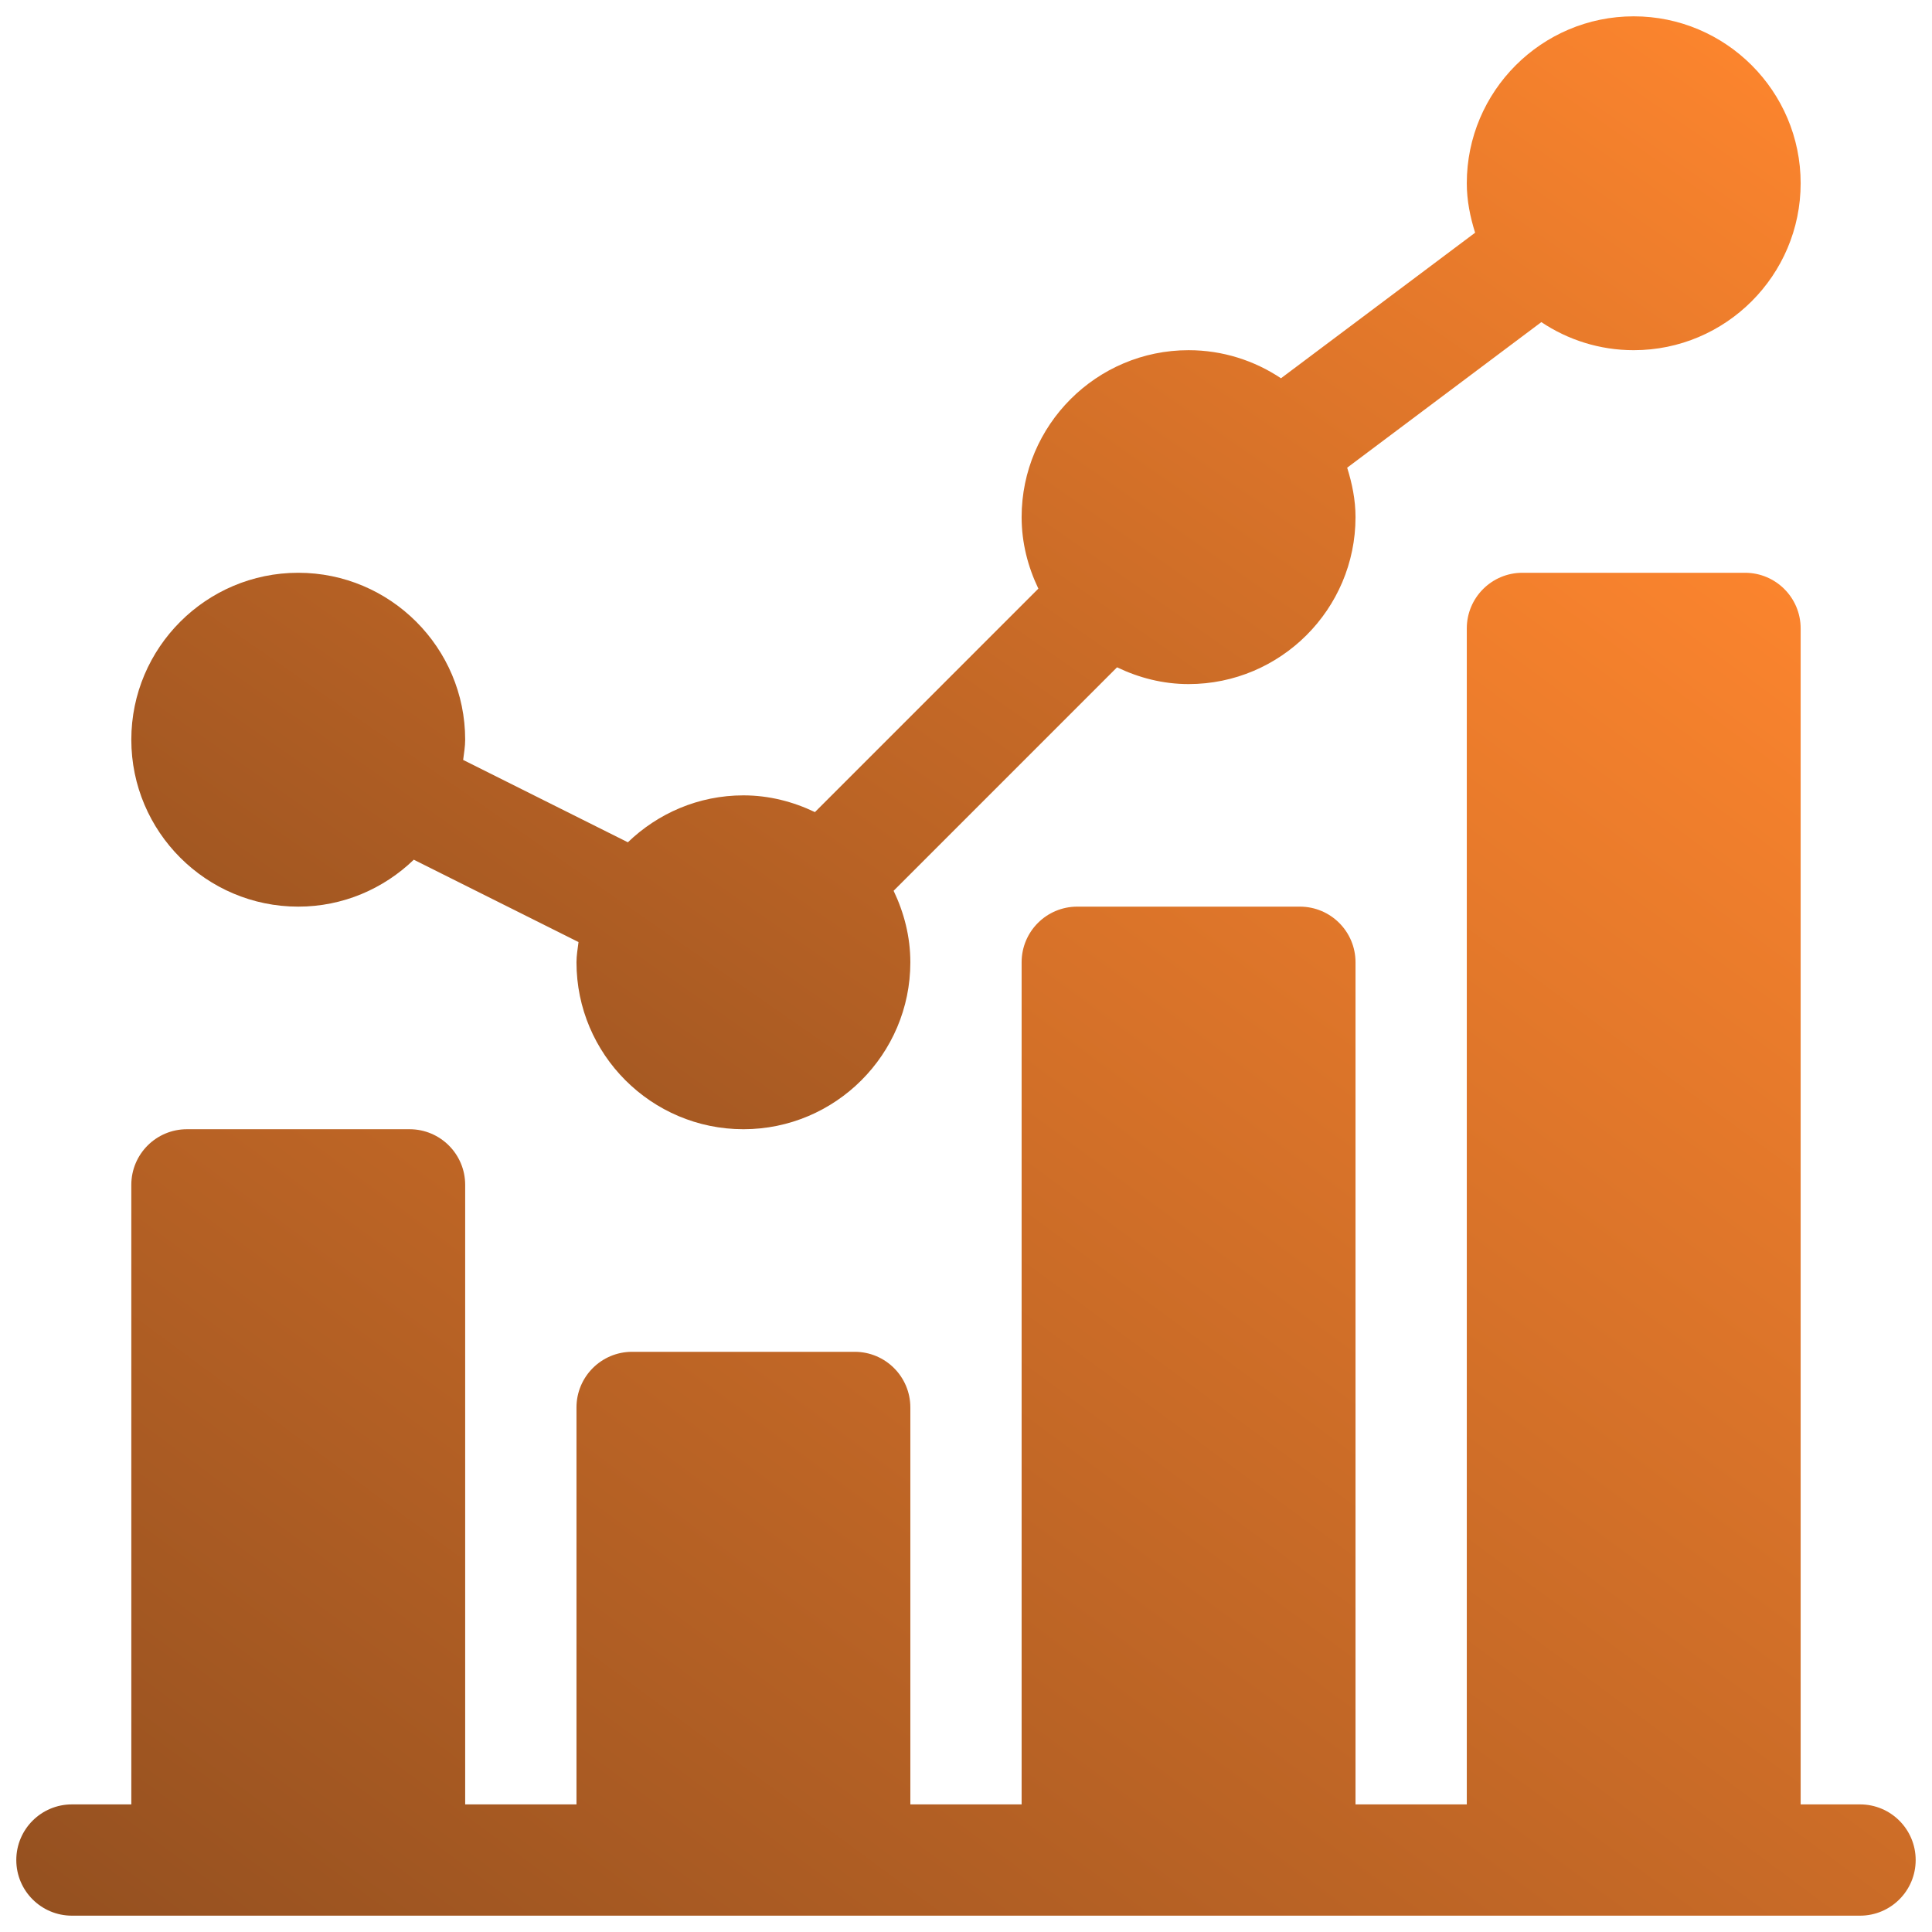
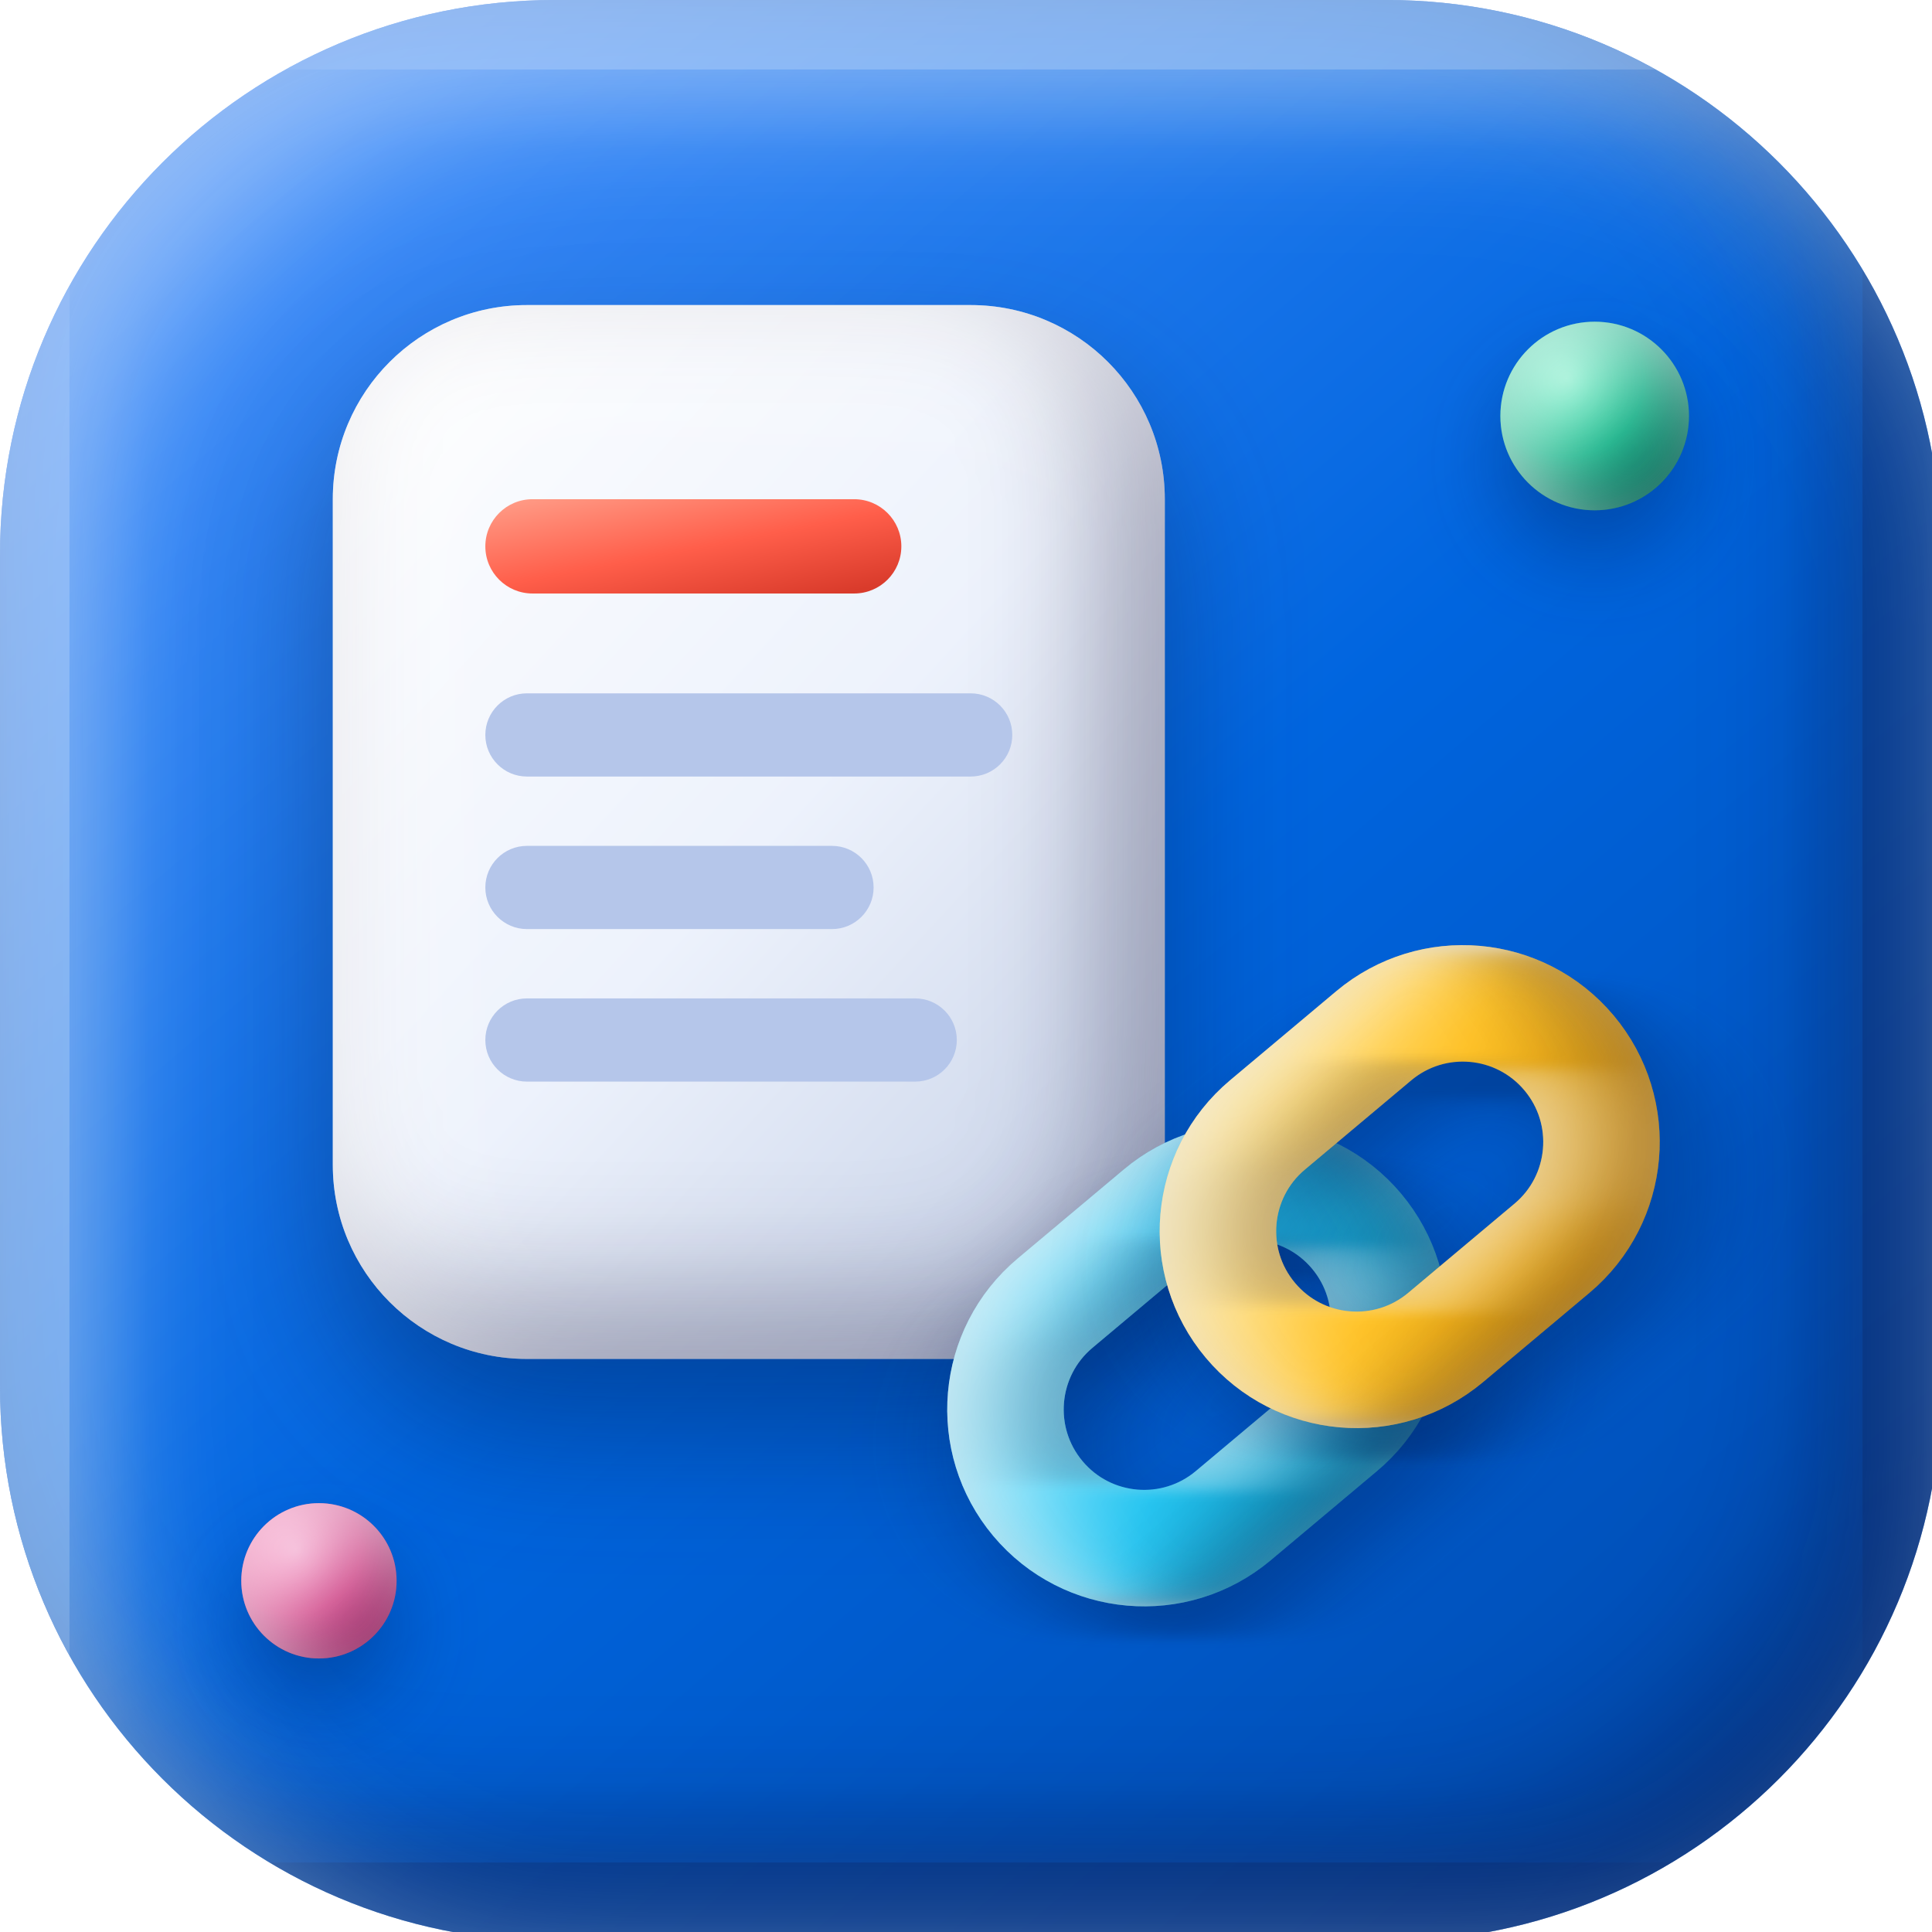
- <svg xmlns="http://www.w3.org/2000/svg" width="62" height="62" viewBox="0 0 62 62" fill="none">
-   <path d="M9.571 29.095C11.012 29.095 12.316 28.517 13.279 27.589L18.565 30.232C18.539 30.447 18.5 30.659 18.5 30.881C18.5 33.835 20.903 36.238 23.857 36.238C26.811 36.238 29.214 33.835 29.214 30.881C29.214 30.057 29.011 29.285 28.677 28.586L35.847 21.415C36.546 21.75 37.318 21.953 38.142 21.953C41.096 21.953 43.5 19.549 43.5 16.595C43.5 16.039 43.39 15.513 43.232 15.009L49.463 10.337C50.313 10.905 51.332 11.238 52.428 11.238C55.382 11.238 57.785 8.835 57.785 5.881C57.785 2.927 55.382 0.524 52.428 0.524C49.474 0.524 47.071 2.927 47.071 5.881C47.071 6.437 47.18 6.963 47.338 7.468L41.108 12.139C40.258 11.572 39.239 11.238 38.142 11.238C35.189 11.238 32.785 13.642 32.785 16.595C32.785 17.42 32.988 18.192 33.322 18.89L26.152 26.061C25.453 25.727 24.681 25.524 23.857 25.524C22.416 25.524 21.112 26.102 20.149 27.03L14.863 24.387C14.889 24.172 14.928 23.96 14.928 23.738C14.928 20.784 12.525 18.381 9.571 18.381C6.617 18.381 4.214 20.784 4.214 23.738C4.214 26.692 6.617 29.095 9.571 29.095Z" fill="url(#paint0_linear_1168_5082)" />
-   <path d="M59.69 57.905H57.785V20.167C57.785 19.18 56.986 18.381 56 18.381H48.857C47.87 18.381 47.071 19.18 47.071 20.167V57.905H43.5V30.881C43.5 29.894 42.701 29.095 41.714 29.095H34.571C33.584 29.095 32.785 29.894 32.785 30.881V57.905H29.214V45.167C29.214 44.18 28.415 43.381 27.428 43.381H20.285C19.299 43.381 18.5 44.18 18.5 45.167V57.905H14.928V38.024C14.928 37.037 14.129 36.238 13.143 36.238H6C5.013 36.238 4.214 37.037 4.214 38.024V57.905H2.309C1.322 57.905 0.523 58.704 0.523 59.691C0.523 60.677 1.322 61.476 2.309 61.476H59.69C60.677 61.476 61.476 60.677 61.476 59.691C61.476 58.704 60.677 57.905 59.69 57.905Z" fill="url(#paint1_linear_1168_5082)" />
+ <svg xmlns="http://www.w3.org/2000/svg" width="62" height="62" viewBox="0 0 62 62" fill="none" color-interpolation-filters="sRGB">
  <defs>
-     <linearGradient id="paint0_linear_1168_5082" x1="4.214" y1="36.238" x2="38.457" y2="-12.936" gradientUnits="userSpaceOnUse">
-       <stop stop-color="#945020" />
-       <stop offset="1" stop-color="#FF862E" />
+     <linearGradient id="bl" x2=".85" y2="1">
+       <stop stop-color="#4D95FF" />
+       <stop offset=".55" stop-color="#0065DF" />
+       <stop offset="1" stop-color="#004BB0" />
    </linearGradient>
-     <linearGradient id="paint1_linear_1168_5082" x1="0.523" y1="61.476" x2="42.63" y2="4.463" gradientUnits="userSpaceOnUse">
-       <stop stop-color="#945020" />
-       <stop offset="1" stop-color="#FF862E" />
+     <linearGradient id="wl" x2=".85" y2="1">
+       <stop stop-color="#FFFFFF" />
+       <stop offset=".55" stop-color="#EDF2FC" />
+       <stop offset="1" stop-color="#C7D2E8" />
    </linearGradient>
+     <linearGradient id="kl" x2=".85" y2="1">
+       <stop stop-color="#FF9F8A" />
+       <stop offset=".55" stop-color="#FF5E4A" />
+       <stop offset="1" stop-color="#D93B2B" />
+     </linearGradient>
+     <linearGradient id="cl" x2=".85" y2="1">
+       <stop stop-color="#93E9FF" />
+       <stop offset=".55" stop-color="#25C4F0" />
+       <stop offset="1" stop-color="#0891BC" />
+     </linearGradient>
+     <linearGradient id="yl" x2=".85" y2="1">
+       <stop stop-color="#FFE592" />
+       <stop offset=".55" stop-color="#FFC328" />
+       <stop offset="1" stop-color="#E39A00" />
+     </linearGradient>
+     <radialGradient id="mr" cx=".35" cy=".3" r=".75">
+       <stop stop-color="#86F3CF" />
+       <stop offset=".55" stop-color="#22D39C" />
+       <stop offset="1" stop-color="#0B9C70" />
+     </radialGradient>
+     <radialGradient id="pr" cx=".35" cy=".3" r=".75">
+       <stop stop-color="#FFA3CF" />
+       <stop offset=".55" stop-color="#FF5AA0" />
+       <stop offset="1" stop-color="#D5337A" />
+     </radialGradient>
+     <filter id="fT" filterUnits="userSpaceOnUse" x="-7" y="-7" width="84" height="84">
+       <feGaussianBlur in="SourceAlpha" stdDeviation="3" result="b" />
+       <feOffset in="b" dx="2.5" dy="2.5" result="o1" />
+       <feComposite in="SourceAlpha" in2="o1" operator="out" result="r1" />
+       <feFlood flood-color="#fff" flood-opacity=".45" />
+       <feComposite in2="r1" operator="in" result="h" />
+       <feOffset in="b" dx="-2.5" dy="-2.5" result="o2" />
+       <feComposite in="SourceAlpha" in2="o2" operator="out" result="r2" />
+       <feFlood flood-color="#0B0830" flood-opacity=".4" />
+       <feComposite in2="r2" operator="in" result="s" />
+       <feMerge>
+         <feMergeNode in="SourceGraphic" />
+         <feMergeNode in="s" />
+         <feMergeNode in="h" />
+       </feMerge>
+     </filter>
+     <filter id="fd" filterUnits="userSpaceOnUse" x="-7" y="-7" width="84" height="84">
+       <feGaussianBlur in="SourceAlpha" stdDeviation="2.4" result="b" />
+       <feOffset in="b" dx="1.8" dy="1.8" result="o1" />
+       <feComposite in="SourceAlpha" in2="o1" operator="out" result="r1" />
+       <feFlood flood-color="#fff" flood-opacity=".55" />
+       <feComposite in2="r1" operator="in" result="h" />
+       <feOffset in="b" dx="-1.8" dy="-1.8" result="o2" />
+       <feComposite in="SourceAlpha" in2="o2" operator="out" result="r2" />
+       <feFlood flood-color="#0B0830" flood-opacity=".38" />
+       <feComposite in2="r2" operator="in" result="s" />
+       <feGaussianBlur in="SourceAlpha" stdDeviation="2.6" />
+       <feOffset dy="2.6" result="do" />
+       <feFlood flood-color="#002058" flood-opacity=".45" />
+       <feComposite in2="do" operator="in" result="ds" />
+       <feMerge>
+         <feMergeNode in="ds" />
+         <feMergeNode in="SourceGraphic" />
+         <feMergeNode in="s" />
+         <feMergeNode in="h" />
+       </feMerge>
+     </filter>
+     <filter id="fc" filterUnits="userSpaceOnUse" x="-7" y="-7" width="84" height="84">
+       <feGaussianBlur in="SourceAlpha" stdDeviation="1.6" result="b" />
+       <feOffset in="b" dx="1.2" dy="1.2" result="o1" />
+       <feComposite in="SourceAlpha" in2="o1" operator="out" result="r1" />
+       <feFlood flood-color="#fff" flood-opacity=".6" />
+       <feComposite in2="r1" operator="in" result="h" />
+       <feOffset in="b" dx="-1.2" dy="-1.2" result="o2" />
+       <feComposite in="SourceAlpha" in2="o2" operator="out" result="r2" />
+       <feFlood flood-color="#0B0830" flood-opacity=".35" />
+       <feComposite in2="r2" operator="in" result="s" />
+       <feGaussianBlur in="SourceAlpha" stdDeviation="1.6" />
+       <feOffset dy="1.6" result="do" />
+       <feFlood flood-color="#002058" flood-opacity=".4" />
+       <feComposite in2="do" operator="in" result="ds" />
+       <feMerge>
+         <feMergeNode in="ds" />
+         <feMergeNode in="SourceGraphic" />
+         <feMergeNode in="s" />
+         <feMergeNode in="h" />
+       </feMerge>
+     </filter>
  </defs>
+   <g transform="scale(.89)">
+     <rect width="70" height="70" rx="20" fill="url(#bl)" filter="url(#fT)" />
+     <rect x="12" y="11" width="30" height="38" rx="7" fill="url(#wl)" filter="url(#fd)" />
+     <rect x="17.5" y="18" width="15" height="3.4" rx="1.7" fill="url(#kl)" />
+     <rect x="17.5" y="25" width="19" height="3" rx="1.5" fill="#B5C6EA" />
+     <rect x="17.5" y="30.5" width="14" height="3" rx="1.5" fill="#B5C6EA" />
+     <rect x="17.5" y="36" width="17" height="3" rx="1.5" fill="#B5C6EA" />
+     <g transform="rotate(-40 47 46)">
+       <rect x="34.5" y="41" width="15" height="10" rx="5" stroke="url(#cl)" stroke-width="4.2" filter="url(#fc)" />
+       <rect x="44.5" y="41" width="15" height="10" rx="5" stroke="url(#yl)" stroke-width="4.2" filter="url(#fc)" />
+     </g>
+     <circle cx="57.5" cy="15" r="3.4" fill="url(#mr)" filter="url(#fc)" />
+     <circle cx="11.5" cy="57" r="2.8" fill="url(#pr)" filter="url(#fc)" />
+   </g>
</svg>
